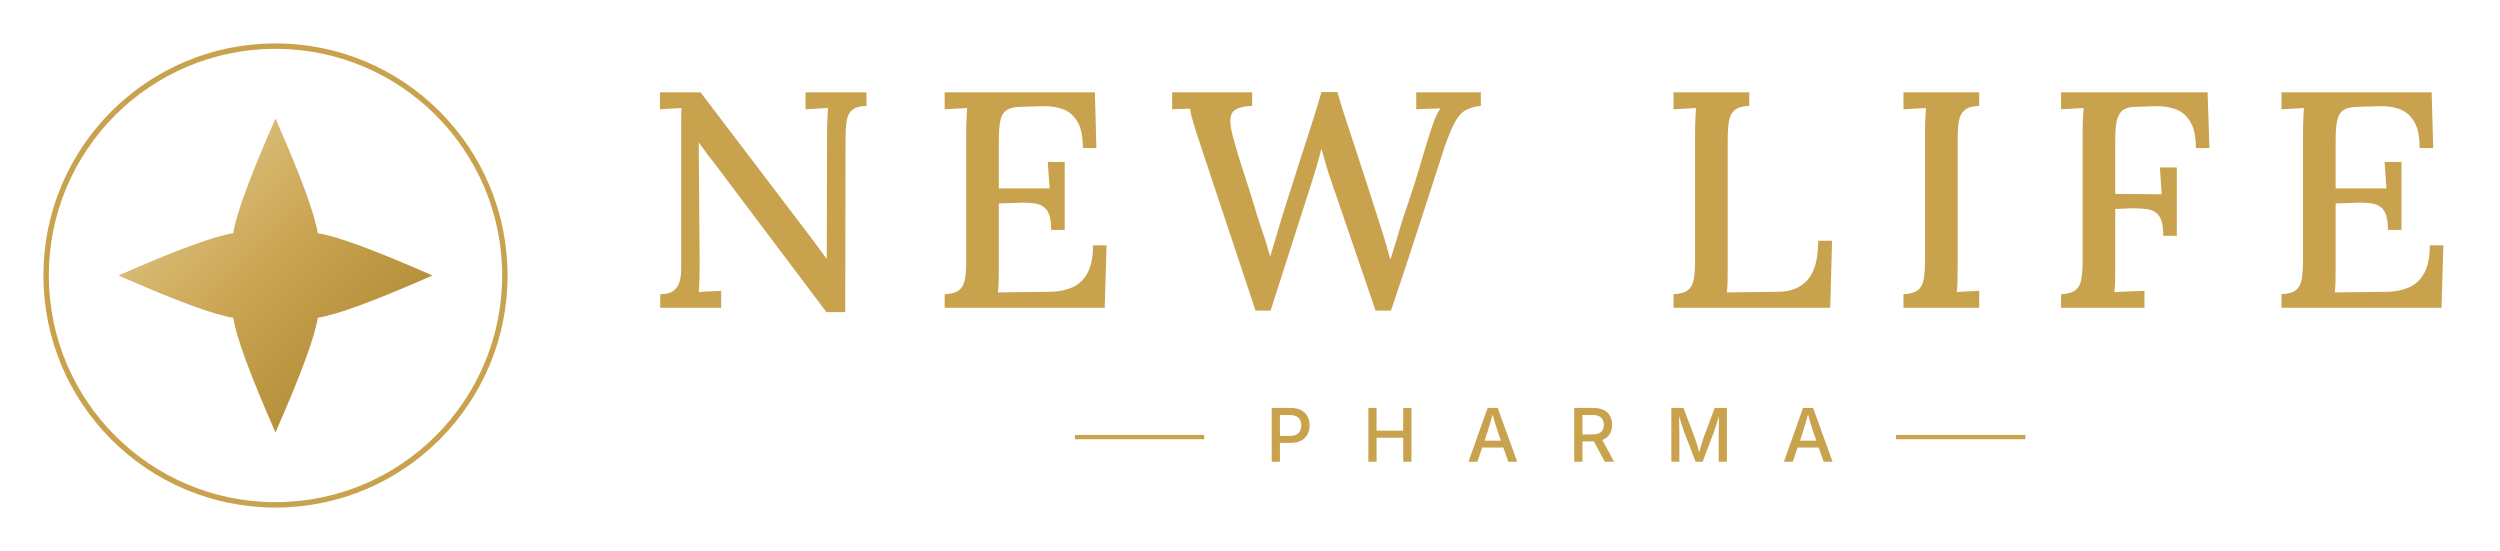
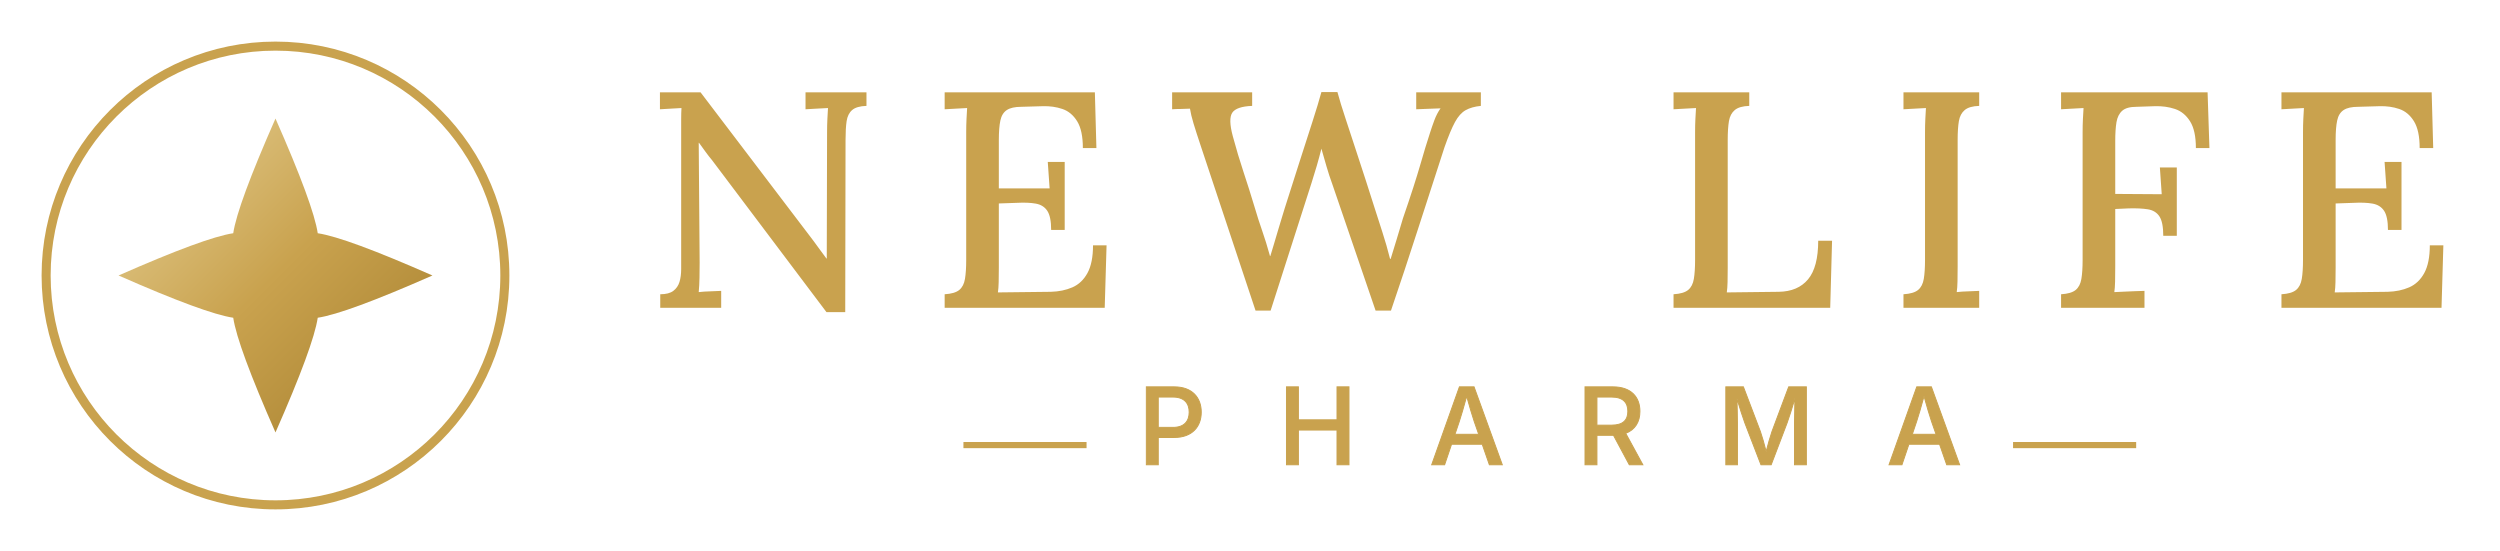
- <svg xmlns="http://www.w3.org/2000/svg" viewBox="-14 0.00 812.20 179.00">
+ <svg xmlns="http://www.w3.org/2000/svg" shape-rendering="geometricPrecision" viewBox="-14 0.00 812.20 179.00">
  <g transform="translate(-22.55,-8.55) scale(0.9805)">
    <defs>
      <linearGradient id="lhg" gradientUnits="userSpaceOnUse" x1="40" y1="40" x2="160" y2="160">
        <stop offset="0" stop-color="#EBD9A3" />
        <stop offset=".5" stop-color="#C9A24E" />
        <stop offset="1" stop-color="#9E7827" />
      </linearGradient>
    </defs>
-     <circle cx="100" cy="100" r="76" fill="none" stroke="#C9A24E" stroke-width="1.8" />
+     <circle cx="100" cy="100" r="76" fill="none" stroke="#C9A24E" stroke-width="3" />
    <path d="M100.00,48.00Q112.60,76.60 114.00,86.00Q123.40,87.40 152.00,100.00Q123.40,112.60 114.00,114.00Q112.60,123.40 100.00,152.00Q87.40,123.40 86.00,114.00Q76.60,112.60 48.00,100.00Q76.60,87.40 86.00,86.00Q87.40,76.60 100.00,48.00Z" fill="url(#lhg)" />
  </g>
  <g transform="translate(195.00,0)">
    <path d="M59.5 101.4 22.3 52.0Q21.2 50.7 20.2 49.3Q19.2 47.9 18.1 46.4H18.0L18.3 85.3Q18.3 87.8 18.25 90.3Q18.2 92.8 18.0 94.9Q19.7 94.7 21.75 94.65Q23.8 94.6 25.3 94.5V100.0H5.5V95.6Q8.3 95.6 9.75 94.5Q11.2 93.4 11.75 91.6Q12.3 89.8 12.3 87.4V42.6Q12.3 40.6 12.3 38.6Q12.3 36.6 12.4 35.1Q10.8 35.2 8.85 35.3Q6.9 35.4 5.4 35.5V30.0H18.6L53.8 76.3Q55.5 78.5 56.85 80.4Q58.2 82.3 59.5 84.0H59.6L59.7 42.9Q59.7 40.7 59.8 38.65Q59.9 36.6 60.0 35.1Q58.2 35.2 56.2 35.3Q54.2 35.4 52.7 35.5V30.0H72.5V34.4Q69.3 34.5 67.85 35.75Q66.4 37.0 66.05 39.35Q65.7 41.7 65.7 45.5L65.6 101.4ZM132.5 74.7Q132.5 70.4 131.25 68.5Q130.0 66.6 127.5 66.15Q125.0 65.7 121.3 65.9L115.5 66.1V86.9Q115.5 89.6 115.45 91.65Q115.4 93.7 115.2 95.0L132.4 94.8Q136.3 94.7 139.4 93.35Q142.5 92.0 144.3 88.7Q146.1 85.4 146.1 79.7H150.5L149.9 100.0H97.9V95.6Q101.2 95.4 102.65 94.2Q104.1 93.0 104.5 90.6Q104.9 88.2 104.9 84.5V42.9Q104.9 40.7 105.0 38.65Q105.1 36.6 105.2 35.1Q103.5 35.2 101.5 35.3Q99.5 35.4 97.9 35.5V30.0H146.7L147.2 48.1H142.8Q142.8 42.4 140.95 39.4Q139.1 36.4 136.15 35.4Q133.2 34.4 129.8 34.5L122.8 34.7Q119.7 34.7 118.1 35.75Q116.5 36.8 116 39.15Q115.5 41.5 115.5 45.5V61.2H132.0L131.4 52.6H136.9V74.7ZM198.9 100.9 181.1 47.4Q179.6 42.9 178.75 40.1Q177.9 37.3 177.6 35.3Q176 35.4 174.6 35.4Q173.2 35.4 171.8 35.5V30.0H197.8V34.4Q192.7 34.6 191.35 36.6Q190 38.6 191.5 44.2Q193.2 50.5 195 55.9Q196.8 61.3 198.6 67.3Q199.8 71.4 201.05 74.95Q202.3 78.5 203.6 83.2H203.7Q204.2 81.6 204.85 79.4Q205.5 77.2 206.2 74.85Q206.9 72.5 207.5 70.55Q208.1 68.6 208.4 67.6Q210.8 60.0 213.15 52.7Q215.5 45.4 217.4 39.5Q219.3 33.6 220.3 29.9H225.5Q226.5 33.6 228.15 38.55Q229.8 43.5 231.5 48.75Q233.2 54.0 234.8 58.85Q236.4 63.7 237.5 67.3Q238.8 71.4 240.15 75.55Q241.5 79.7 242.6 84.1H242.8Q243.7 81.1 244.75 77.75Q245.8 74.4 246.8 70.9Q248.8 65.1 250.15 60.9Q251.5 56.7 252.4 53.6Q253.3 50.5 254.05 48.0Q254.8 45.5 255.6 43.1Q256.2 41.2 257 39.05Q257.8 36.9 259 35.2Q257.1 35.3 254.95 35.35Q252.8 35.4 251.1 35.5V30.0H272.1V34.4Q269.1 34.7 267.15 35.8Q265.2 36.9 263.7 39.65Q262.2 42.4 260.3 47.8Q255.9 61.3 251.65 74.5Q247.4 87.7 242.9 100.9H237.9L223.9 60.0Q222.8 57.0 221.95 54.05Q221.1 51.1 220.3 48.3Q219.6 51.1 218.8 53.85Q218 56.6 217.1 59.4L203.8 100.9ZM334.7 100.0V95.6Q338 95.4 339.45 94.2Q340.9 93.0 341.3 90.6Q341.7 88.2 341.7 84.5V42.9Q341.7 40.7 341.8 38.65Q341.9 36.6 342 35.1Q340.3 35.2 338.3 35.3Q336.3 35.4 334.7 35.5V30.0H359.3V34.4Q356.1 34.5 354.6 35.75Q353.1 37.0 352.7 39.35Q352.3 41.7 352.3 45.5V86.9Q352.3 89.6 352.25 91.65Q352.2 93.7 352 95.0L368.9 94.8Q375.1 94.7 378.4 90.75Q381.7 86.8 381.7 78.2H386.2L385.6 100.0ZM434.0 34.4Q430.8 34.5 429.3 35.75Q427.8 37.0 427.4 39.35Q427.0 41.7 427.0 45.5V86.6Q427.0 89.3 426.95 91.45Q426.9 93.6 426.7 94.9Q428.4 94.7 430.45 94.65Q432.5 94.6 434.0 94.5V100.0H409.4V95.6Q412.7 95.4 414.15 94.2Q415.6 93.0 416.0 90.6Q416.4 88.2 416.4 84.5V42.9Q416.4 40.7 416.5 38.65Q416.6 36.6 416.7 35.1Q415.0 35.2 413.0 35.3Q411.0 35.4 409.4 35.5V30.0H434.0ZM460.6 100.0V95.6Q463.9 95.4 465.35 94.2Q466.8 93.0 467.2 90.6Q467.6 88.2 467.6 84.5V42.9Q467.6 40.7 467.7 38.65Q467.8 36.6 467.9 35.1Q466.2 35.2 464.2 35.3Q462.2 35.4 460.6 35.5V30.0H508.2L508.8 48.1H504.4Q504.4 42.4 502.5 39.4Q500.6 36.4 497.6 35.4Q494.6 34.4 491.1 34.5L485.1 34.7Q481.9 34.7 480.45 36.0Q479.0 37.3 478.6 39.7Q478.2 42.1 478.2 45.8V63.0L493.3 63.1L492.7 54.4H498.2V76.6H493.8Q493.8 72.2 492.55 70.3Q491.3 68.4 488.8 68.0Q486.3 67.6 482.6 67.7L478.2 67.9V86.6Q478.2 89.3 478.15 91.45Q478.1 93.6 477.9 94.9Q479.4 94.8 481.15 94.75Q482.9 94.7 484.6 94.6Q486.3 94.5 487.7 94.5V100.0ZM566.8 74.7Q566.8 70.4 565.55 68.5Q564.3 66.6 561.8 66.15Q559.3 65.7 555.6 65.9L549.8 66.1V86.9Q549.8 89.6 549.75 91.65Q549.7 93.7 549.5 95.0L566.7 94.8Q570.6 94.7 573.7 93.35Q576.8 92.0 578.6 88.7Q580.4 85.4 580.4 79.7H584.8L584.2 100.0H532.2V95.6Q535.5 95.4 536.95 94.2Q538.4 93.0 538.8 90.6Q539.2 88.2 539.2 84.5V42.9Q539.2 40.7 539.3 38.65Q539.4 36.6 539.5 35.1Q537.8 35.2 535.8 35.3Q533.8 35.4 532.2 35.5V30.0H581.0L581.5 48.1H577.1Q577.1 42.4 575.25 39.4Q573.4 36.4 570.45 35.4Q567.5 34.4 564.1 34.5L557.1 34.7Q554.0 34.7 552.4 35.75Q550.8 36.8 550.3 39.15Q549.8 41.5 549.8 45.5V61.2H566.3L565.7 52.6H571.2V74.7Z" fill="#C9A24E" />
-     <g transform="translate(202.22,150)">
+     <g transform="translate(160.62,151) scale(1.45)" stroke="#C9A24E" stroke-width=".22">
      <path d="M1.934 0.0H4.605V-6.117H8.168C12.223 -6.117 14.238 -8.566 14.238 -11.789C14.238 -15.012 12.234 -17.461 8.191 -17.461H1.934ZM4.605 -8.379V-15.176H7.887C10.477 -15.176 11.531 -13.758 11.531 -11.789C11.531 -9.82 10.477 -8.379 7.91 -8.379ZM33.332 0.0H36.004V-7.781H44.652V0.0H47.336V-17.461H44.652V-10.078H36.004V-17.461H33.332ZM65.867 0.0H68.762L70.32 -4.605H77.188L78.793 0.0H81.688L75.359 -17.461H72.078ZM71.082 -6.832 72.055 -9.715C72.488 -11.051 73.027 -12.867 73.707 -15.363C74.398 -12.891 74.926 -11.109 75.395 -9.715L76.402 -6.832ZM100.219 0.0H102.891V-6.598H106.453C106.5 -6.598 106.559 -6.598 106.605 -6.598L110.145 0.0H113.18L109.336 -7.055C111.457 -7.852 112.523 -9.633 112.523 -11.977C112.523 -15.199 110.52 -17.461 106.477 -17.461H100.219ZM102.891 -8.883V-15.176H106.172C108.75 -15.176 109.816 -13.945 109.816 -11.977C109.816 -10.02 108.75 -8.883 106.195 -8.883ZM131.77 0.0H134.371V-9.398C134.371 -10.734 134.312 -12.973 134.266 -14.801C134.934 -12.645 135.625 -10.453 136.023 -9.398L139.645 0.0H141.93L145.504 -9.398C145.902 -10.488 146.629 -12.738 147.25 -14.859C147.215 -12.914 147.156 -10.688 147.156 -9.398V0.0H149.816V-17.461H145.855L142.105 -7.441C141.766 -6.48 141.215 -4.535 140.805 -2.977C140.406 -4.57 139.855 -6.504 139.516 -7.441L135.707 -17.461H131.77ZM168.336 0.0H171.23L172.789 -4.605H179.656L181.262 0.0H184.156L177.828 -17.461H174.547ZM173.551 -6.832 174.523 -9.715C174.957 -11.051 175.496 -12.867 176.176 -15.363C176.867 -12.891 177.395 -11.109 177.863 -9.715L178.871 -6.832Z" fill="#C9A24E" />
    </g>
-     <path d="M140.22,142H182.22M406.98,142H448.98" stroke="#C9A24E" stroke-width="1.4" />
+     <path d="M104,144.6H144M445,144.6H485" stroke="#C9A24E" stroke-width="2" />
  </g>
</svg>
